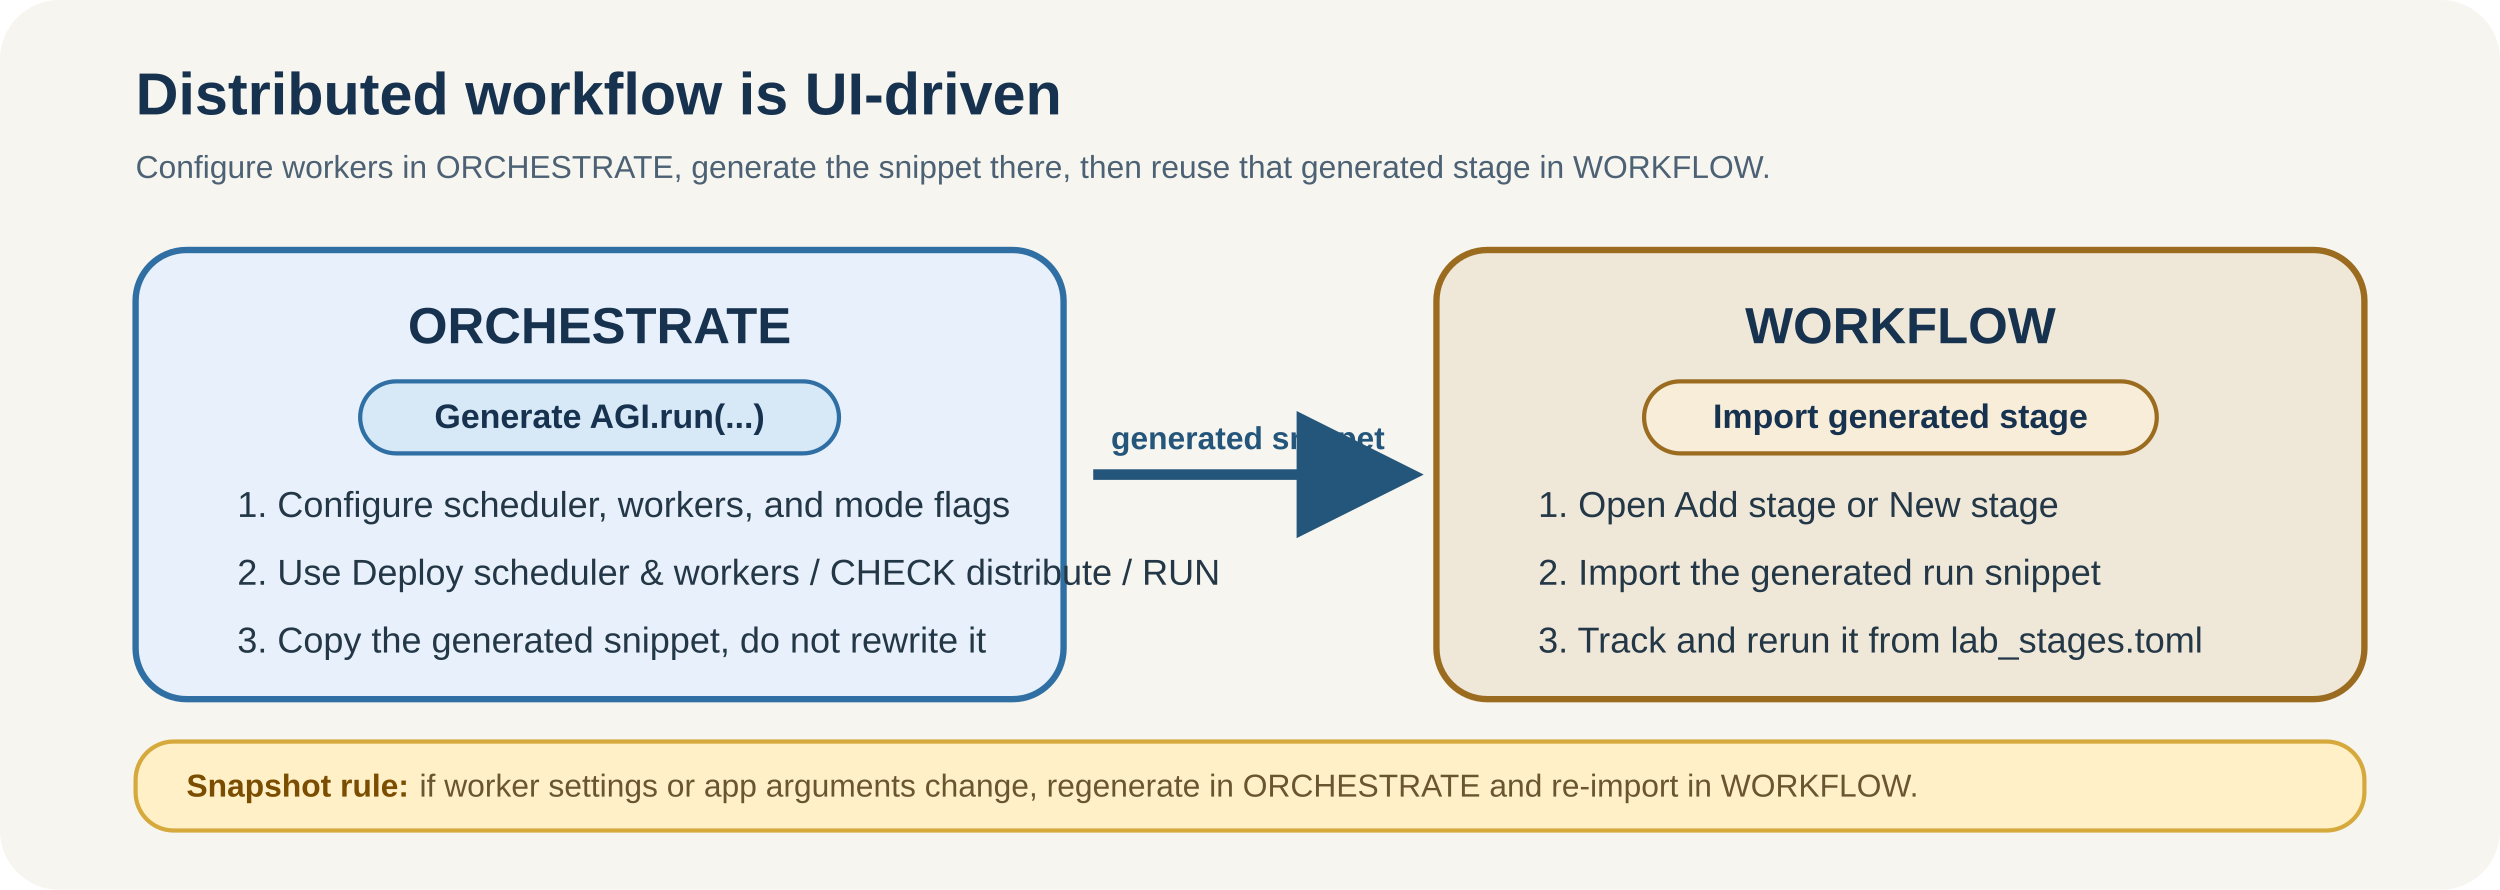
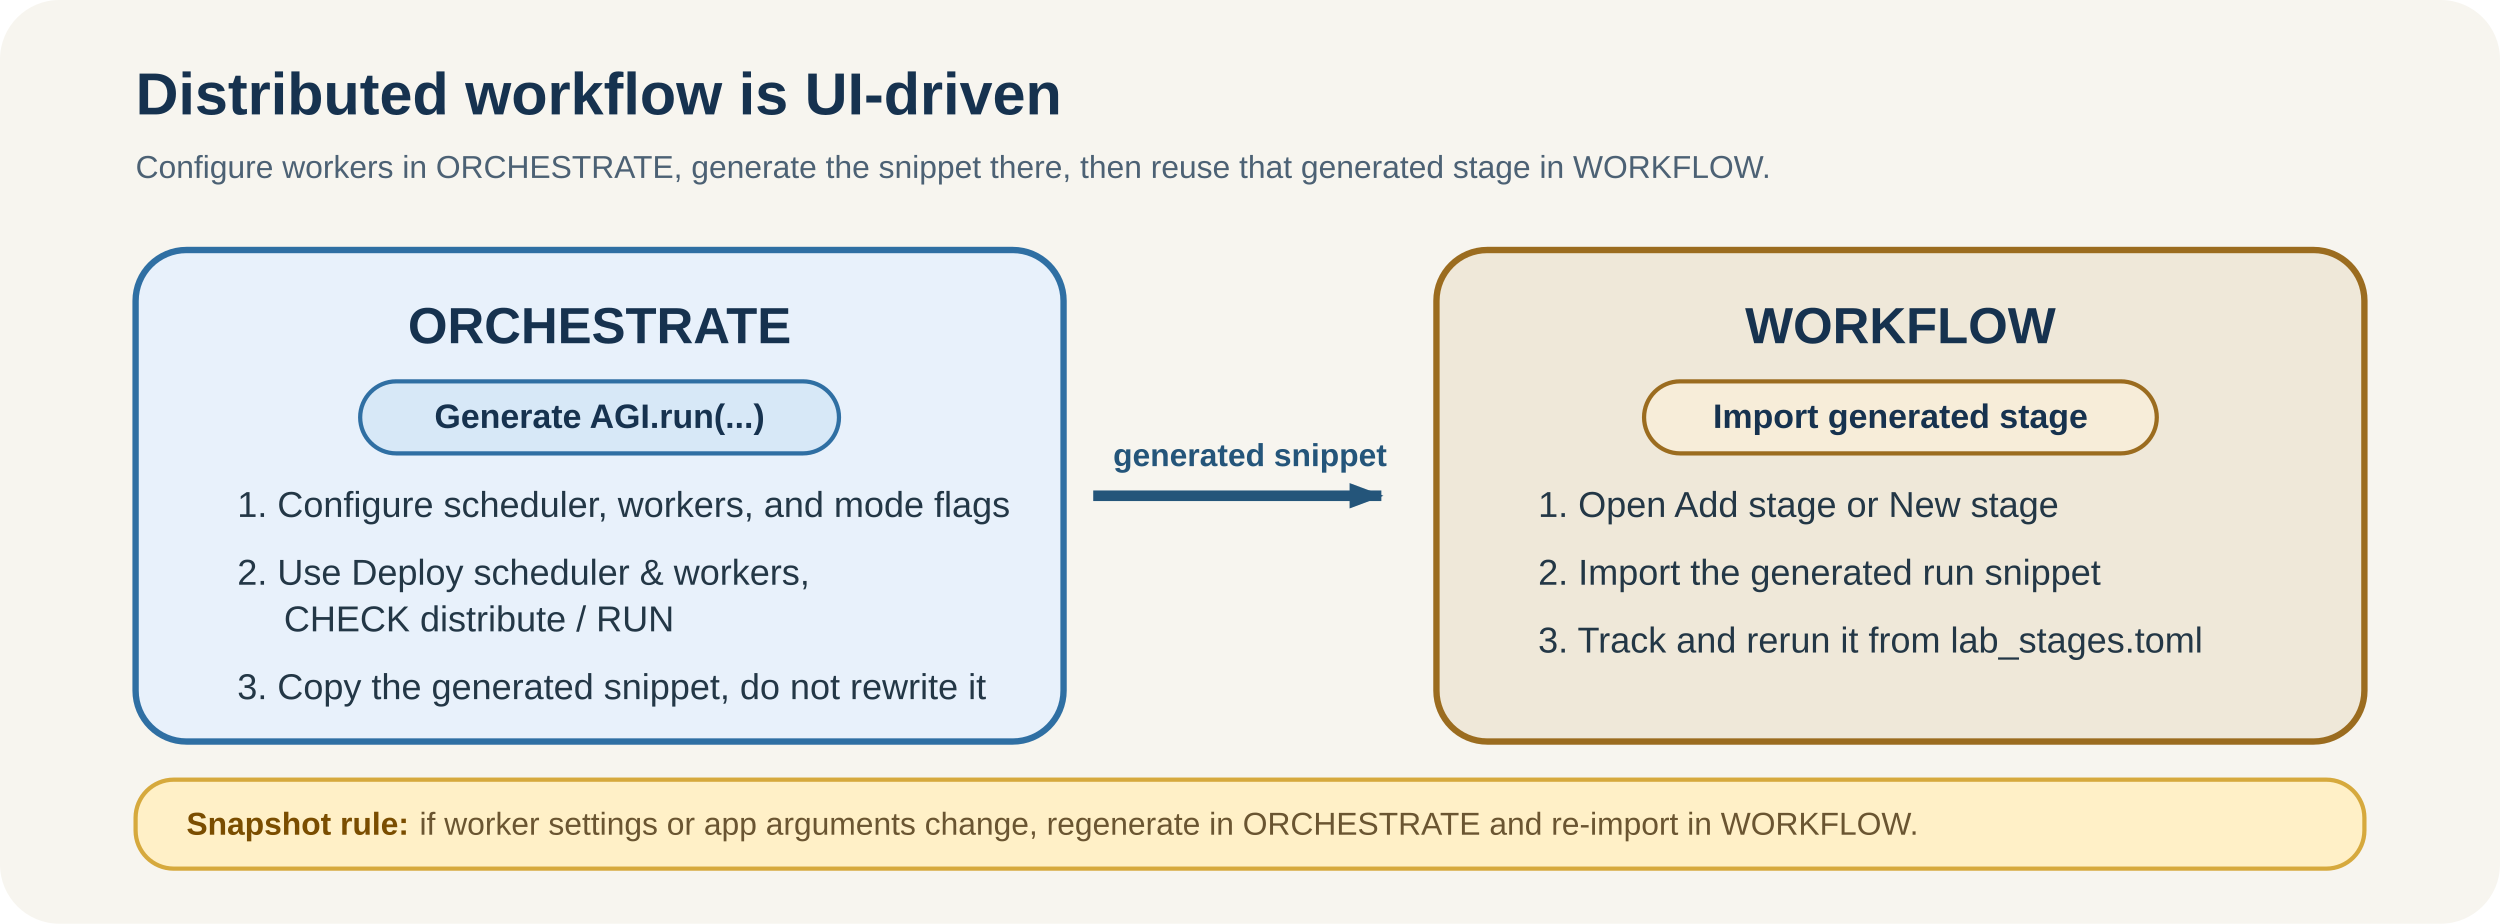
- <svg xmlns="http://www.w3.org/2000/svg" width="1180" height="420" viewBox="0 0 1180 420" role="img" aria-labelledby="title desc">
+ <svg xmlns="http://www.w3.org/2000/svg" width="1180" height="436" viewBox="0 0 1180 436" role="img" aria-labelledby="title desc">
  <defs>
    <style>
      .bg { fill: #f7f5ef; }
      .title { font: 700 28px Arial, Helvetica, sans-serif; fill: #16324f; }
      .subtitle { font: 400 15px Arial, Helvetica, sans-serif; fill: #4c6174; }
      .card-title { font: 700 24px Arial, Helvetica, sans-serif; fill: #16324f; }
      .card-text { font: 400 17px Arial, Helvetica, sans-serif; fill: #233746; }
      .chip-text { font: 700 16px Arial, Helvetica, sans-serif; fill: #16324f; }
      .note-title { font: 700 15px Arial, Helvetica, sans-serif; fill: #7a4d00; }
      .note-text { font: 400 15px Arial, Helvetica, sans-serif; fill: #6a5531; }
      .label { font: 700 15px Arial, Helvetica, sans-serif; fill: #24557a; }
    </style>
-     <marker id="arrow" markerWidth="12" markerHeight="12" refX="10" refY="6" orient="auto">
-       <path d="M0,0 L12,6 L0,12 z" fill="#24557a" />
+     <marker id="arrow" markerWidth="16" markerHeight="12" refX="15" refY="6" orient="auto" markerUnits="userSpaceOnUse">
+       <path d="M0,0 L16,6 L0,12 z" fill="#24557a" />
    </marker>
  </defs>
-   <rect class="bg" x="0" y="0" width="1180" height="420" rx="28" />
+   <rect class="bg" x="0" y="0" width="1180" height="436" rx="28" />
  <text class="title" x="64" y="54">Distributed workflow is UI-driven</text>
  <text class="subtitle" x="64" y="84">Configure workers in ORCHESTRATE, generate the snippet there, then reuse that generated stage in WORKFLOW.</text>
-   <rect x="64" y="118" width="438" height="212" rx="24" fill="#e8f1fb" stroke="#2f6fa3" stroke-width="3" />
+   <rect x="64" y="118" width="438" height="232" rx="24" fill="#e8f1fb" stroke="#2f6fa3" stroke-width="3" />
  <text class="card-title" x="283" y="162" text-anchor="middle">ORCHESTRATE</text>
  <rect x="170" y="180" width="226" height="34" rx="17" fill="#d7e8f7" stroke="#2f6fa3" stroke-width="2" />
  <text class="chip-text" x="283" y="202" text-anchor="middle">Generate AGI.run(...)</text>
  <text class="card-text" x="112" y="244">1. Configure scheduler, workers, and mode flags</text>
-   <text class="card-text" x="112" y="276">2. Use Deploy scheduler &amp; workers / CHECK distribute / RUN</text>
-   <text class="card-text" x="112" y="308">3. Copy the generated snippet, do not rewrite it</text>
-   <rect x="678" y="118" width="438" height="212" rx="24" fill="#efe8d9" stroke="#9b6c1f" stroke-width="3" />
+   <text class="card-text" x="112" y="276">2. Use Deploy scheduler &amp; workers,</text>
+   <text class="card-text" x="134" y="298">CHECK distribute / RUN</text>
+   <text class="card-text" x="112" y="330">3. Copy the generated snippet, do not rewrite it</text>
+   <rect x="678" y="118" width="438" height="232" rx="24" fill="#efe8d9" stroke="#9b6c1f" stroke-width="3" />
  <text class="card-title" x="897" y="162" text-anchor="middle">WORKFLOW</text>
  <rect x="776" y="180" width="242" height="34" rx="17" fill="#f7edd9" stroke="#9b6c1f" stroke-width="2" />
  <text class="chip-text" x="897" y="202" text-anchor="middle">Import generated stage</text>
  <text class="card-text" x="726" y="244">1. Open Add stage or New stage</text>
  <text class="card-text" x="726" y="276">2. Import the generated run snippet</text>
  <text class="card-text" x="726" y="308">3. Track and rerun it from lab_stages.toml</text>
-   <path d="M516 224 H662" fill="none" stroke="#24557a" stroke-width="5" marker-end="url(#arrow)" />
-   <text class="label" x="589" y="212" text-anchor="middle">generated snippet</text>
-   <rect x="64" y="350" width="1052" height="42" rx="18" fill="#fff0c7" stroke="#d6a93d" stroke-width="2" />
-   <text class="note-title" x="88" y="376">Snapshot rule:</text>
-   <text class="note-text" x="198" y="376">if worker settings or app arguments change, regenerate in ORCHESTRATE and re-import in WORKFLOW.</text>
+   <path d="M516 234 H652" fill="none" stroke="#24557a" stroke-width="5" marker-end="url(#arrow)" />
+   <text class="label" x="590" y="220" text-anchor="middle">generated snippet</text>
+   <rect x="64" y="368" width="1052" height="42" rx="18" fill="#fff0c7" stroke="#d6a93d" stroke-width="2" />
+   <text class="note-title" x="88" y="394">Snapshot rule:</text>
+   <text class="note-text" x="198" y="394">if worker settings or app arguments change, regenerate in ORCHESTRATE and re-import in WORKFLOW.</text>
</svg>
